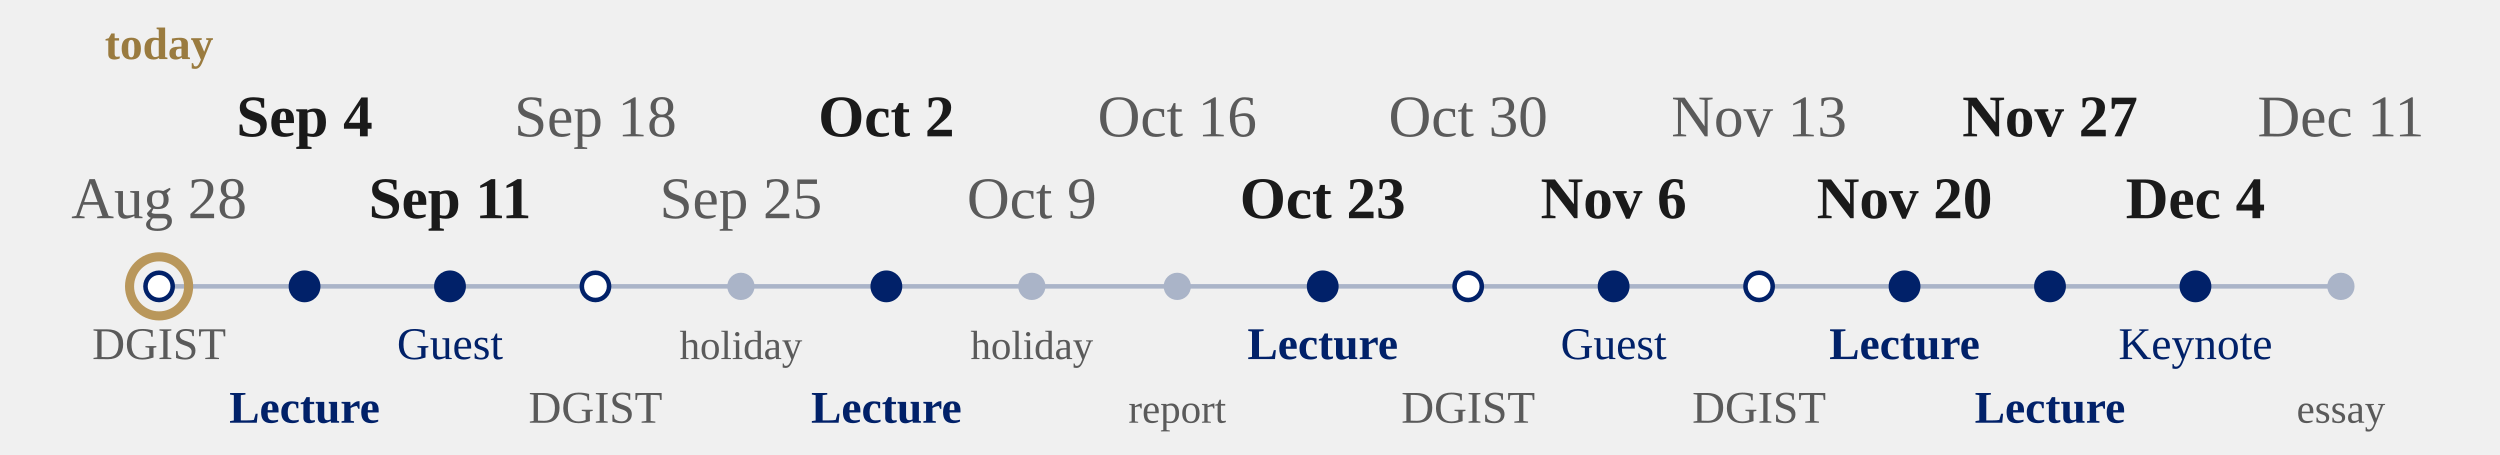
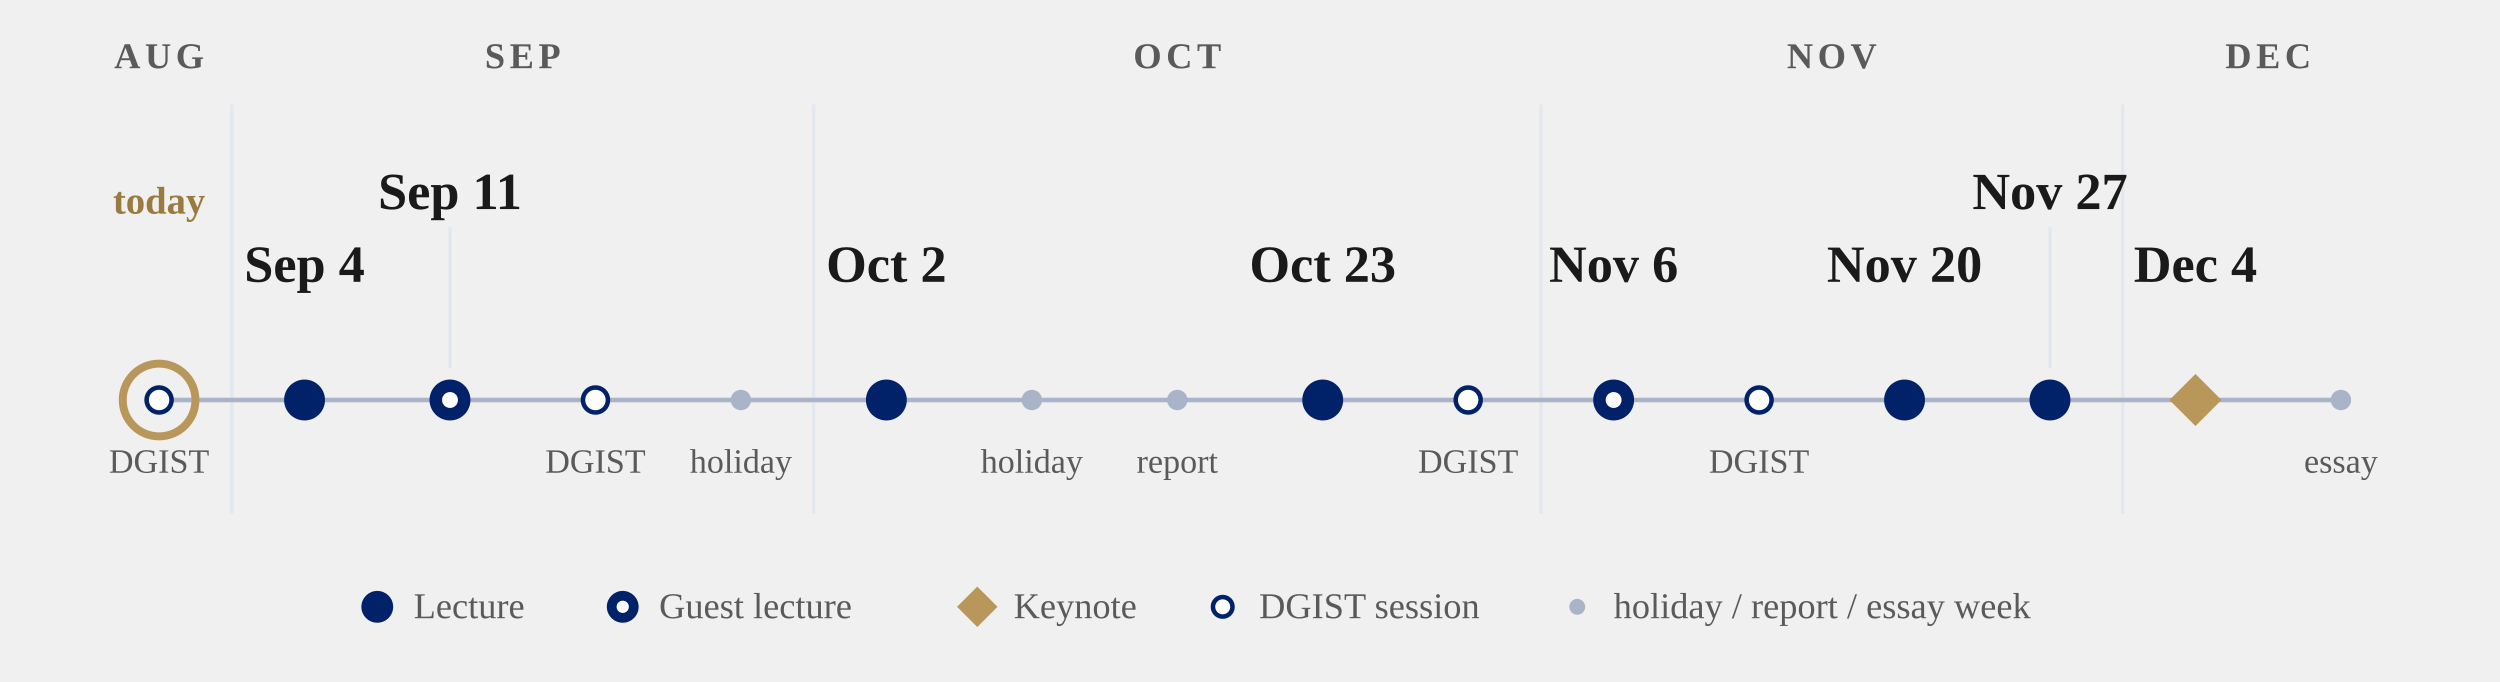
- <svg xmlns="http://www.w3.org/2000/svg" viewBox="0 0 1100 200" class="semester-map-svg" role="img" aria-label="Semester timeline, week 01 highlighted" style="font-family:inherit">
-   <line x1="70.0" y1="126" x2="1030.0" y2="126" stroke="#aab4c8" stroke-width="2" />
-   <circle cx="70.0" cy="126" r="6" fill="#fff" stroke="#012169" stroke-width="2" />
-   <circle cx="70.0" cy="126" r="13" fill="none" stroke="#B9975B" stroke-width="4" class="today-ring" />
-   <text x="70.0" y="26" font-size="20" font-weight="700" text-anchor="middle" fill="#9A7B3F" class="today-tag">today</text>
-   <text x="70.0" y="96" font-size="26" font-weight="400" text-anchor="middle" fill="#5a5a5a" class="date">Aug 28</text>
-   <text x="70.0" y="158" font-size="20" text-anchor="middle" fill="#5a5a5a" class="tag">DGIST</text>
-   <circle cx="134.0" cy="126" r="7" fill="#012169" />
-   <text x="134.0" y="60" font-size="26" font-weight="700" text-anchor="middle" fill="#1a1a1a" class="date">Sep 4</text>
-   <text x="134.0" y="186" font-size="20" font-weight="700" text-anchor="middle" fill="#012169" class="tag">Lecture</text>
-   <circle cx="198.0" cy="126" r="7" fill="#012169" />
-   <text x="198.0" y="96" font-size="26" font-weight="700" text-anchor="middle" fill="#1a1a1a" class="date">Sep 11</text>
-   <text x="198.0" y="158" font-size="20" text-anchor="middle" fill="#012169" class="tag">Guest</text>
-   <circle cx="262.0" cy="126" r="6" fill="#fff" stroke="#012169" stroke-width="2" />
-   <text x="262.0" y="60" font-size="26" font-weight="400" text-anchor="middle" fill="#5a5a5a" class="date">Sep 18</text>
-   <text x="262.0" y="186" font-size="20" text-anchor="middle" fill="#5a5a5a" class="tag">DGIST</text>
-   <circle cx="326.0" cy="126" r="6" fill="#aab4c8" />
-   <text x="326.0" y="96" font-size="26" font-weight="400" text-anchor="middle" fill="#5a5a5a" class="date">Sep 25</text>
-   <text x="326.0" y="158" font-size="18" text-anchor="middle" fill="#5a5a5a" class="tag">holiday</text>
-   <circle cx="390.0" cy="126" r="7" fill="#012169" />
-   <text x="390.0" y="60" font-size="26" font-weight="700" text-anchor="middle" fill="#1a1a1a" class="date">Oct 2</text>
-   <text x="390.0" y="186" font-size="20" font-weight="700" text-anchor="middle" fill="#012169" class="tag">Lecture</text>
-   <circle cx="454.0" cy="126" r="6" fill="#aab4c8" />
-   <text x="454.0" y="96" font-size="26" font-weight="400" text-anchor="middle" fill="#5a5a5a" class="date">Oct 9</text>
-   <text x="454.0" y="158" font-size="18" text-anchor="middle" fill="#5a5a5a" class="tag">holiday</text>
-   <circle cx="518.0" cy="126" r="6" fill="#aab4c8" />
-   <text x="518.0" y="60" font-size="26" font-weight="400" text-anchor="middle" fill="#5a5a5a" class="date">Oct 16</text>
-   <text x="518.0" y="186" font-size="18" text-anchor="middle" fill="#5a5a5a" class="tag">report</text>
-   <circle cx="582.0" cy="126" r="7" fill="#012169" />
-   <text x="582.0" y="96" font-size="26" font-weight="700" text-anchor="middle" fill="#1a1a1a" class="date">Oct 23</text>
-   <text x="582.0" y="158" font-size="20" font-weight="700" text-anchor="middle" fill="#012169" class="tag">Lecture</text>
-   <circle cx="646.0" cy="126" r="6" fill="#fff" stroke="#012169" stroke-width="2" />
-   <text x="646.0" y="60" font-size="26" font-weight="400" text-anchor="middle" fill="#5a5a5a" class="date">Oct 30</text>
-   <text x="646.0" y="186" font-size="20" text-anchor="middle" fill="#5a5a5a" class="tag">DGIST</text>
-   <circle cx="710.0" cy="126" r="7" fill="#012169" />
-   <text x="710.0" y="96" font-size="26" font-weight="700" text-anchor="middle" fill="#1a1a1a" class="date">Nov 6</text>
-   <text x="710.0" y="158" font-size="20" text-anchor="middle" fill="#012169" class="tag">Guest</text>
-   <circle cx="774.0" cy="126" r="6" fill="#fff" stroke="#012169" stroke-width="2" />
-   <text x="774.0" y="60" font-size="26" font-weight="400" text-anchor="middle" fill="#5a5a5a" class="date">Nov 13</text>
-   <text x="774.0" y="186" font-size="20" text-anchor="middle" fill="#5a5a5a" class="tag">DGIST</text>
-   <circle cx="838.0" cy="126" r="7" fill="#012169" />
-   <text x="838.0" y="96" font-size="26" font-weight="700" text-anchor="middle" fill="#1a1a1a" class="date">Nov 20</text>
-   <text x="838.0" y="158" font-size="20" font-weight="700" text-anchor="middle" fill="#012169" class="tag">Lecture</text>
-   <circle cx="902.0" cy="126" r="7" fill="#012169" />
-   <text x="902.0" y="60" font-size="26" font-weight="700" text-anchor="middle" fill="#1a1a1a" class="date">Nov 27</text>
-   <text x="902.0" y="186" font-size="20" font-weight="700" text-anchor="middle" fill="#012169" class="tag">Lecture</text>
-   <circle cx="966.0" cy="126" r="7" fill="#012169" />
-   <text x="966.0" y="96" font-size="26" font-weight="700" text-anchor="middle" fill="#1a1a1a" class="date">Dec 4</text>
-   <text x="966.0" y="158" font-size="20" text-anchor="middle" fill="#012169" class="tag">Keynote</text>
-   <circle cx="1030.0" cy="126" r="6" fill="#aab4c8" />
-   <text x="1030.0" y="60" font-size="26" font-weight="400" text-anchor="middle" fill="#5a5a5a" class="date">Dec 11</text>
-   <text x="1030.0" y="186" font-size="18" text-anchor="middle" fill="#5a5a5a" class="tag">essay</text>
+ <svg xmlns="http://www.w3.org/2000/svg" viewBox="0 0 1100 300" class="semester-map-svg" role="img" aria-label="Semester timeline, week 01 highlighted" style="font-family:inherit">
+   <text x="70.0" y="30" font-size="16" font-weight="600" letter-spacing="2" text-anchor="middle" fill="#5a5a5a" class="month">AUG</text>
+   <text x="230.0" y="30" font-size="16" font-weight="600" letter-spacing="2" text-anchor="middle" fill="#5a5a5a" class="month">SEP</text>
+   <text x="518.0" y="30" font-size="16" font-weight="600" letter-spacing="2" text-anchor="middle" fill="#5a5a5a" class="month">OCT</text>
+   <text x="806.0" y="30" font-size="16" font-weight="600" letter-spacing="2" text-anchor="middle" fill="#5a5a5a" class="month">NOV</text>
+   <text x="998.0" y="30" font-size="16" font-weight="600" letter-spacing="2" text-anchor="middle" fill="#5a5a5a" class="month">DEC</text>
+   <line x1="102.0" y1="46" x2="102.0" y2="226" stroke="#e3e7ee" stroke-width="1.5" class="month-rule" />
+   <line x1="358.0" y1="46" x2="358.0" y2="226" stroke="#e3e7ee" stroke-width="1.5" class="month-rule" />
+   <line x1="678.0" y1="46" x2="678.0" y2="226" stroke="#e3e7ee" stroke-width="1.5" class="month-rule" />
+   <line x1="934.0" y1="46" x2="934.0" y2="226" stroke="#e3e7ee" stroke-width="1.5" class="month-rule" />
+   <line x1="70.0" y1="176" x2="1030.0" y2="176" stroke="#aab4c8" stroke-width="2" class="baseline" />
+   <circle class="dot" cx="70.0" cy="176" r="5.5" fill="#fff" stroke="#012169" stroke-width="2" />
+   <circle cx="70.0" cy="176" r="16" fill="none" stroke="#B9975B" stroke-width="3.5" class="today-ring" />
+   <text x="70.0" y="94" font-size="17" font-weight="700" text-anchor="middle" fill="#9A7B3F" class="today-tag">today</text>
+   <text x="70.0" y="208" font-size="15" text-anchor="middle" fill="#5a5a5a" class="tag">DGIST</text>
+   <circle class="dot" cx="134.0" cy="176" r="9.0" fill="#012169" />
+   <text x="134.0" y="124" font-size="23" font-weight="700" text-anchor="middle" fill="#1a1a1a" class="date">Sep 4</text>
+   <circle class="dot" cx="198.0" cy="176" r="9.0" fill="#012169" />
+   <circle cx="198.0" cy="176" r="3.5" fill="#fff" />
+   <line x1="198.0" y1="100" x2="198.0" y2="162" stroke="#e3e7ee" stroke-width="1.5" class="date-rule" />
+   <text x="198.0" y="92" font-size="23" font-weight="700" text-anchor="middle" fill="#1a1a1a" class="date">Sep 11</text>
+   <circle class="dot" cx="262.0" cy="176" r="5.5" fill="#fff" stroke="#012169" stroke-width="2" />
+   <text x="262.0" y="208" font-size="15" text-anchor="middle" fill="#5a5a5a" class="tag">DGIST</text>
+   <circle class="dot" cx="326.0" cy="176" r="4.5" fill="#aab4c8" />
+   <text x="326.0" y="208" font-size="15" text-anchor="middle" fill="#5a5a5a" class="tag">holiday</text>
+   <circle class="dot" cx="390.0" cy="176" r="9.0" fill="#012169" />
+   <text x="390.0" y="124" font-size="23" font-weight="700" text-anchor="middle" fill="#1a1a1a" class="date">Oct 2</text>
+   <circle class="dot" cx="454.0" cy="176" r="4.5" fill="#aab4c8" />
+   <text x="454.0" y="208" font-size="15" text-anchor="middle" fill="#5a5a5a" class="tag">holiday</text>
+   <circle class="dot" cx="518.0" cy="176" r="4.5" fill="#aab4c8" />
+   <text x="518.0" y="208" font-size="15" text-anchor="middle" fill="#5a5a5a" class="tag">report</text>
+   <circle class="dot" cx="582.0" cy="176" r="9.0" fill="#012169" />
+   <text x="582.0" y="124" font-size="23" font-weight="700" text-anchor="middle" fill="#1a1a1a" class="date">Oct 23</text>
+   <circle class="dot" cx="646.0" cy="176" r="5.5" fill="#fff" stroke="#012169" stroke-width="2" />
+   <text x="646.0" y="208" font-size="15" text-anchor="middle" fill="#5a5a5a" class="tag">DGIST</text>
+   <circle class="dot" cx="710.0" cy="176" r="9.0" fill="#012169" />
+   <circle cx="710.0" cy="176" r="3.5" fill="#fff" />
+   <text x="710.0" y="124" font-size="23" font-weight="700" text-anchor="middle" fill="#1a1a1a" class="date">Nov 6</text>
+   <circle class="dot" cx="774.0" cy="176" r="5.5" fill="#fff" stroke="#012169" stroke-width="2" />
+   <text x="774.0" y="208" font-size="15" text-anchor="middle" fill="#5a5a5a" class="tag">DGIST</text>
+   <circle class="dot" cx="838.0" cy="176" r="9.0" fill="#012169" />
+   <text x="838.0" y="124" font-size="23" font-weight="700" text-anchor="middle" fill="#1a1a1a" class="date">Nov 20</text>
+   <circle class="dot" cx="902.0" cy="176" r="9.0" fill="#012169" />
+   <line x1="902.0" y1="100" x2="902.0" y2="162" stroke="#e3e7ee" stroke-width="1.5" class="date-rule" />
+   <text x="902.0" y="92" font-size="23" font-weight="700" text-anchor="middle" fill="#1a1a1a" class="date">Nov 27</text>
+   <rect class="dot" x="957.9" y="167.9" width="16.2" height="16.2" fill="#B9975B" transform="rotate(45 966.0 176)" />
+   <text x="966.0" y="124" font-size="23" font-weight="700" text-anchor="middle" fill="#1a1a1a" class="date">Dec 4</text>
+   <circle class="dot" cx="1030.0" cy="176" r="4.5" fill="#aab4c8" />
+   <text x="1030.0" y="208" font-size="15" text-anchor="middle" fill="#5a5a5a" class="tag">essay</text>
+   <circle cx="166.0" cy="267" r="7.0" fill="#012169" />
+   <text x="182.0" y="272" font-size="16" fill="#5a5a5a" class="legend">Lecture</text>
+   <circle cx="274.0" cy="267" r="7.0" fill="#012169" />
+   <circle cx="274.0" cy="267" r="2.7" fill="#fff" />
+   <text x="290.0" y="272" font-size="16" fill="#5a5a5a" class="legend">Guest lecture</text>
+   <rect x="423.7" y="260.7" width="12.6" height="12.6" fill="#B9975B" transform="rotate(45 430.0 267)" />
+   <text x="446.0" y="272" font-size="16" fill="#5a5a5a" class="legend">Keynote</text>
+   <circle cx="538.0" cy="267" r="4.3" fill="#fff" stroke="#012169" stroke-width="2" />
+   <text x="554.0" y="272" font-size="16" fill="#5a5a5a" class="legend">DGIST session</text>
+   <circle cx="694.0" cy="267" r="3.5" fill="#aab4c8" />
+   <text x="710.0" y="272" font-size="16" fill="#5a5a5a" class="legend">holiday / report / essay week</text>
</svg>
